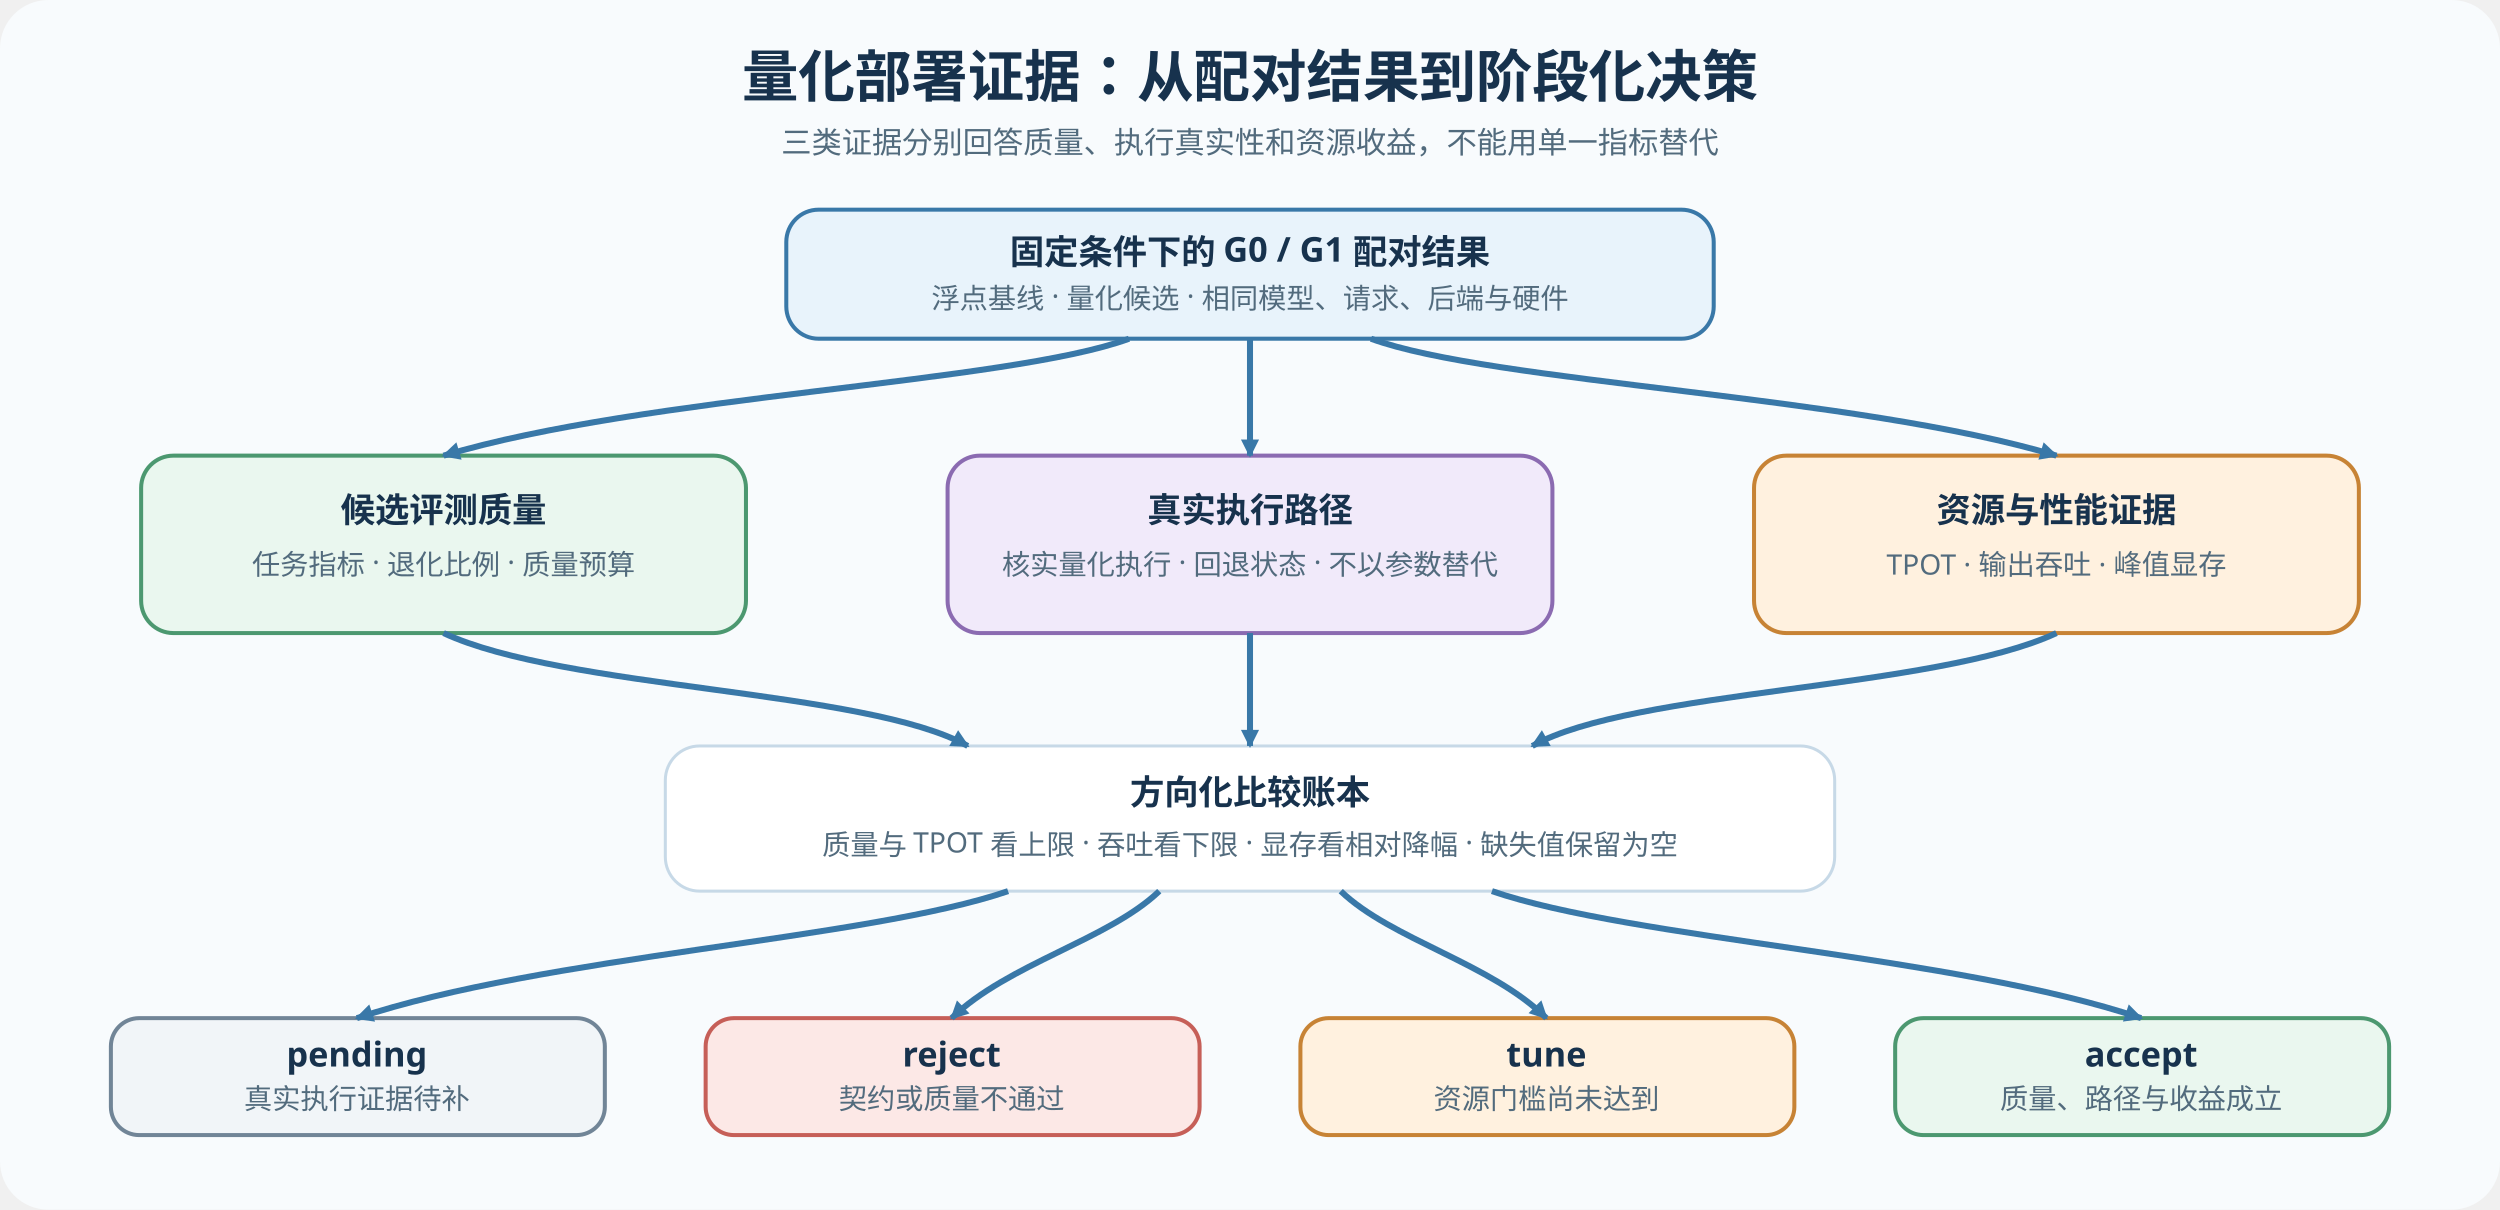
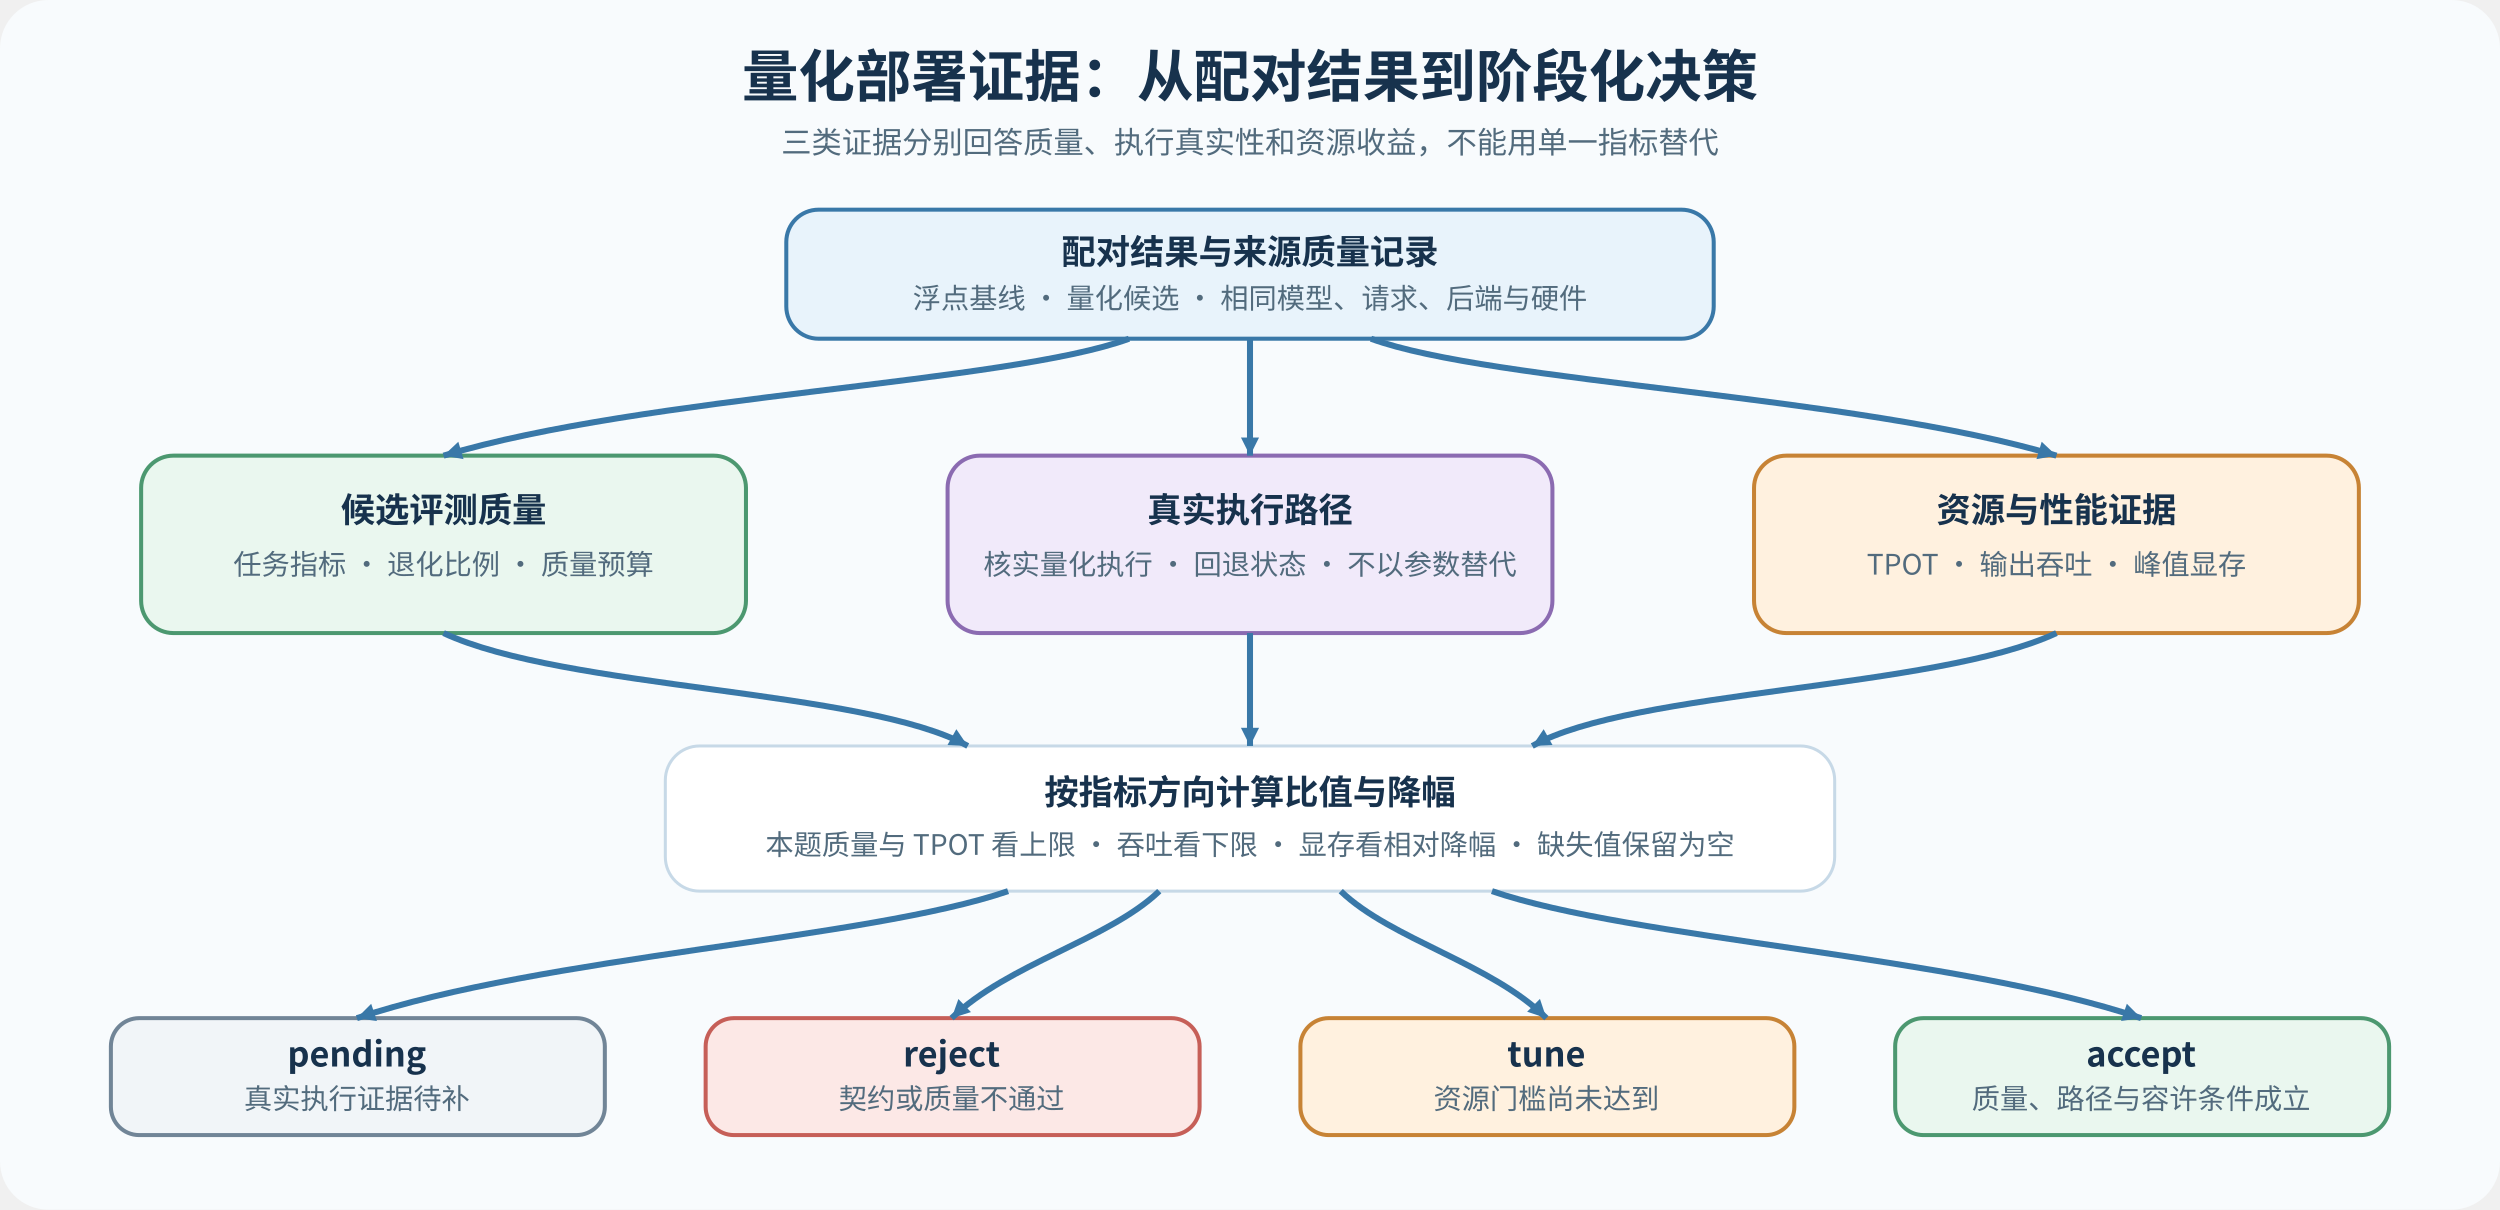
<svg xmlns="http://www.w3.org/2000/svg" width="1240" height="600" viewBox="0 0 1240 600" role="img" aria-labelledby="title desc">
  <defs>
    <style>
-       .title{font:700 28px "Noto Sans SC","Microsoft YaHei",sans-serif;fill:#17324d}.sub{font:15px "Noto Sans SC","Microsoft YaHei",sans-serif;fill:#526b7d}.h{font:700 17px "Noto Sans SC","Microsoft YaHei",sans-serif;fill:#17324d}.t{font:14px "Noto Sans SC","Microsoft YaHei",sans-serif;fill:#526b7d}.frame{fill:#fff;stroke:#c7d9e7;stroke-width:1.5}.blue{fill:#e8f3fb;stroke:#3978a8;stroke-width:2}.purple{fill:#f1eafa;stroke:#8b6bb1;stroke-width:2}.green{fill:#eaf7ef;stroke:#4c9870;stroke-width:2}.orange{fill:#fff1df;stroke:#c78335;stroke-width:2}.red{fill:#fce8e6;stroke:#c65f58;stroke-width:2}.gray{fill:#f1f5f8;stroke:#718597;stroke-width:2}.flow{stroke:#3978a8;stroke-width:3;fill:none;marker-end:url(#arrow)}
+       .title{font-weight:700;font-size:28px;font-family:"Noto Sans CJK SC","Microsoft YaHei",sans-serif;fill:#17324d}.sub{font-weight:400;font-size:15px;font-family:"Noto Sans CJK SC","Microsoft YaHei",sans-serif;fill:#526b7d}.h{font-weight:700;font-size:17px;font-family:"Noto Sans CJK SC","Microsoft YaHei",sans-serif;fill:#17324d}.t{font-weight:400;font-size:14px;font-family:"Noto Sans CJK SC","Microsoft YaHei",sans-serif;fill:#526b7d}.frame{fill:#fff;stroke:#c7d9e7;stroke-width:1.5}.blue{fill:#e8f3fb;stroke:#3978a8;stroke-width:2}.purple{fill:#f1eafa;stroke:#8b6bb1;stroke-width:2}.green{fill:#eaf7ef;stroke:#4c9870;stroke-width:2}.orange{fill:#fff1df;stroke:#c78335;stroke-width:2}.red{fill:#fce8e6;stroke:#c65f58;stroke-width:2}.gray{fill:#f1f5f8;stroke:#718597;stroke-width:2}.flow{stroke:#3978a8;stroke-width:3;fill:none;marker-end:url(#arrow)}
    </style>
-     <marker id="arrow" markerUnits="userSpaceOnUse" markerWidth="9" markerHeight="9" refX="8" refY="4.5" orient="auto">
+     <marker id="arrow" markerUnits="userSpaceOnUse" markerWidth="9" markerHeight="9" refX="9" refY="4.5" orient="auto">
      <path d="M0 0L9 4.5L0 9Z" fill="#3978a8" />
    </marker>
  </defs>
  <rect width="1240" height="600" rx="24" fill="#f8fbfd" />
  <text x="620" y="48" text-anchor="middle" class="title">量化部署证据：从配对结果到阶段化决策</text>
  <text x="620" y="76" text-anchor="middle" class="sub">三类证据分别回答质量、执行真实性和资源收益，不能用单一指标替代</text>
  <rect x="390" y="104" width="460" height="64" rx="16" class="blue" />
-   <text x="620" y="131" text-anchor="middle" class="h">固定条件下的 G0 / G1 配对结果</text>
+   <text x="620" y="131" text-anchor="middle" class="h">配对结果与来源质量记录</text>
  <text x="620" y="153" text-anchor="middle" class="t">浮点基线 · 量化候选 · 相同模型、请求、后端与硬件</text>
  <rect x="70" y="226" width="300" height="88" rx="16" class="green" />
  <text x="220" y="259" text-anchor="middle" class="h">候选评测质量</text>
  <text x="220" y="285" text-anchor="middle" class="t">任务指标 · 退化比例 · 质量预算</text>
  <rect x="470" y="226" width="300" height="88" rx="16" class="purple" />
  <text x="620" y="259" text-anchor="middle" class="h">真实执行路径</text>
  <text x="620" y="285" text-anchor="middle" class="t">核实量化执行 · 回退状态 · 不以参数替代</text>
  <rect x="870" y="226" width="300" height="88" rx="16" class="orange" />
  <text x="1020" y="259" text-anchor="middle" class="h">资源与性能证据</text>
  <text x="1020" y="285" text-anchor="middle" class="t">TPOT · 输出吞吐 · 峰值显存</text>
  <path d="M560 168C500 190 320 196 220 226" class="flow" />
  <path d="M620 168V226" class="flow" />
  <path d="M680 168C740 190 920 196 1020 226" class="flow" />
  <rect x="330" y="370" width="580" height="72" rx="17" class="frame" />
-   <text x="620" y="399" text-anchor="middle" class="h">方向化比较账本</text>
-   <text x="620" y="424" text-anchor="middle" class="t">质量与 TPOT 看上限 · 吞吐看下限 · 显存看相对降幅 · 缺失值保留为空</text>
+   <text x="620" y="399" text-anchor="middle" class="h">按指标方向计算比值与降幅</text>
+   <text x="620" y="424" text-anchor="middle" class="t">本题质量与 TPOT 看上限 · 吞吐看下限 · 显存看相对降幅 · 缺失值保留为空</text>
  <path d="M220 314C280 342 430 342 480 370" class="flow" />
  <path d="M620 314V370" class="flow" />
  <path d="M1020 314C960 342 810 342 760 370" class="flow" />
  <rect x="55" y="505" width="245" height="58" rx="14" class="gray" />
  <text x="177" y="529" text-anchor="middle" class="h">pending</text>
  <text x="177" y="550" text-anchor="middle" class="t">真实执行证据待补</text>
  <rect x="350" y="505" width="245" height="58" rx="14" class="red" />
  <text x="472" y="529" text-anchor="middle" class="h">reject</text>
  <text x="472" y="550" text-anchor="middle" class="t">契约或质量不通过</text>
  <rect x="645" y="505" width="245" height="58" rx="14" class="orange" />
  <text x="767" y="529" text-anchor="middle" class="h">tune</text>
  <text x="767" y="550" text-anchor="middle" class="t">资源门槛尚未达到</text>
  <rect x="940" y="505" width="245" height="58" rx="14" class="green" />
  <text x="1062" y="529" text-anchor="middle" class="h">accept</text>
-   <text x="1062" y="550" text-anchor="middle" class="t">质量、路径与收益成立</text>
+   <text x="1062" y="550" text-anchor="middle" class="t">质量、路径与容许条件成立</text>
  <path d="M500 442C430 466 270 474 177 505" class="flow" />
  <path d="M575 442C550 466 500 478 472 505" class="flow" />
  <path d="M665 442C690 466 740 478 767 505" class="flow" />
  <path d="M740 442C810 466 970 474 1062 505" class="flow" />
</svg>
